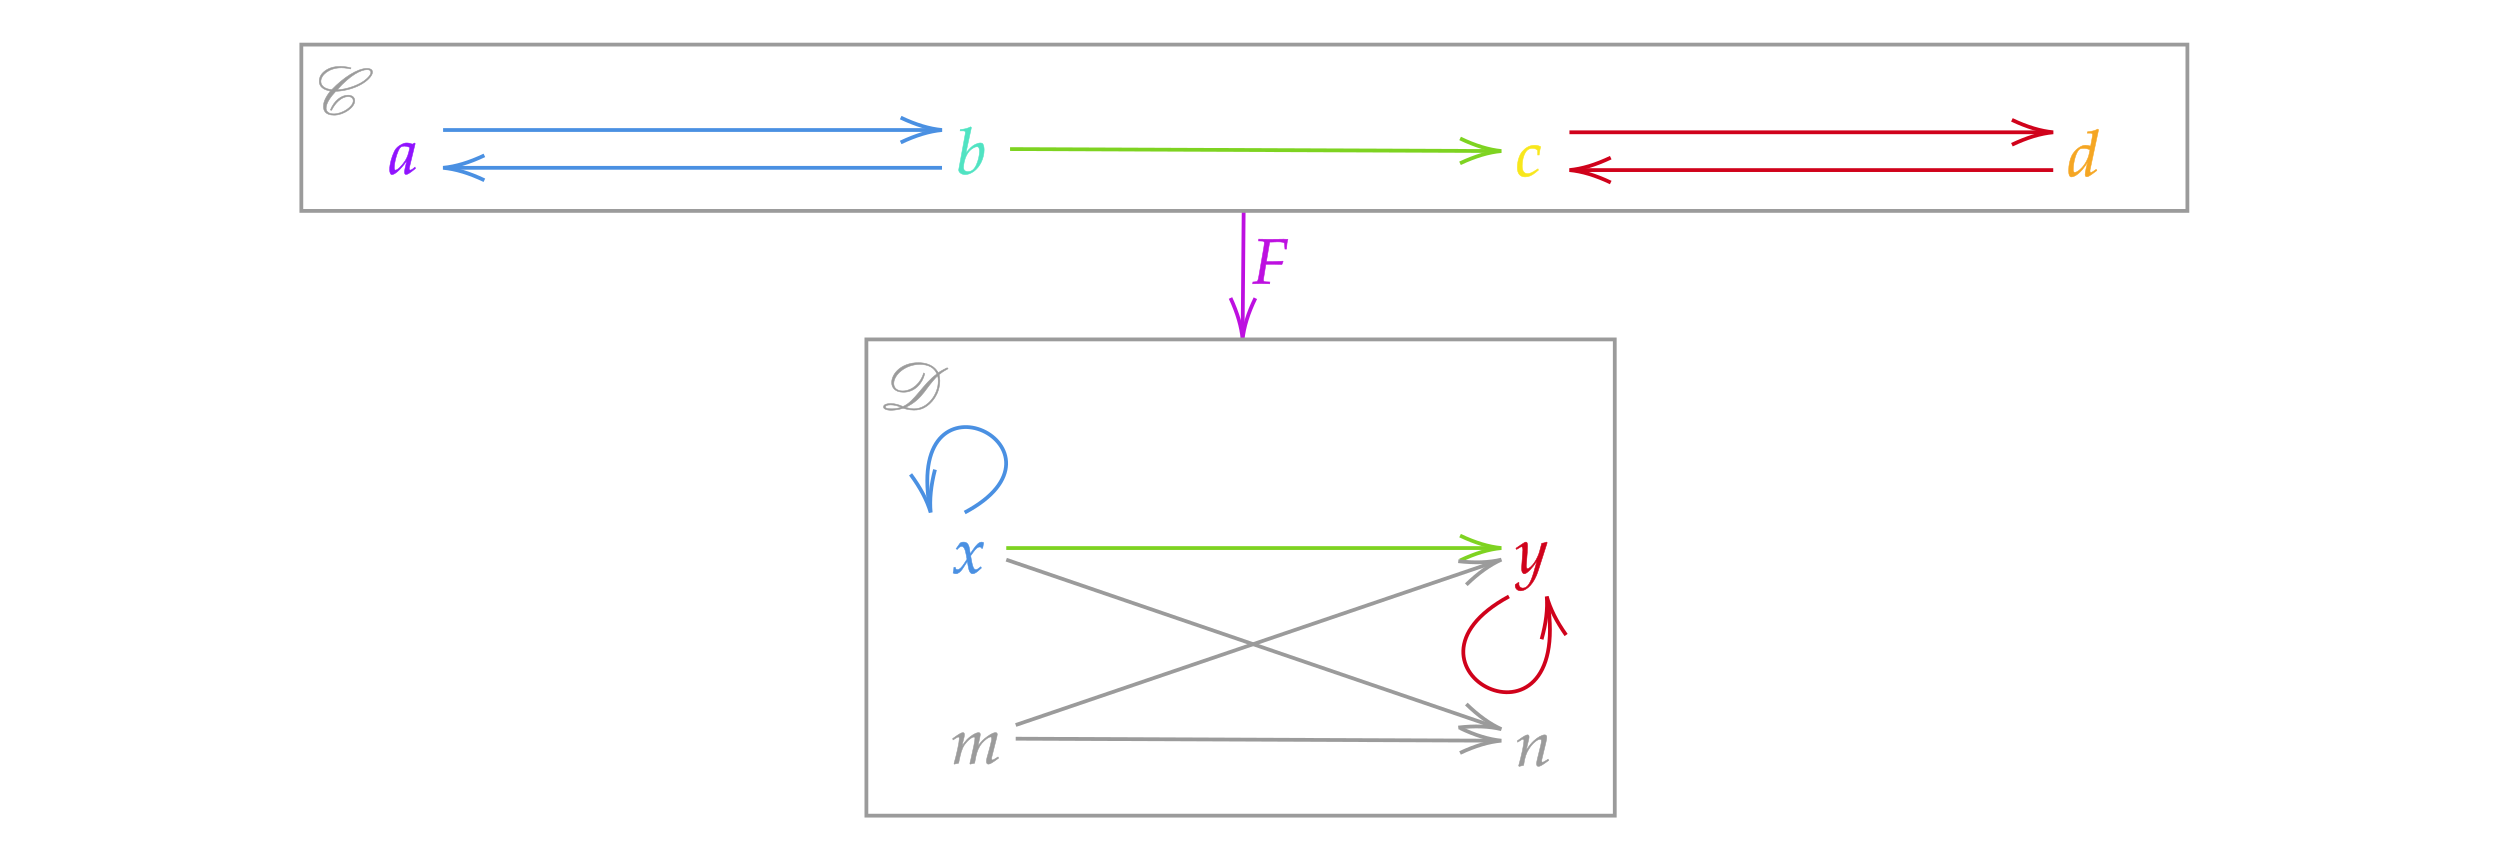
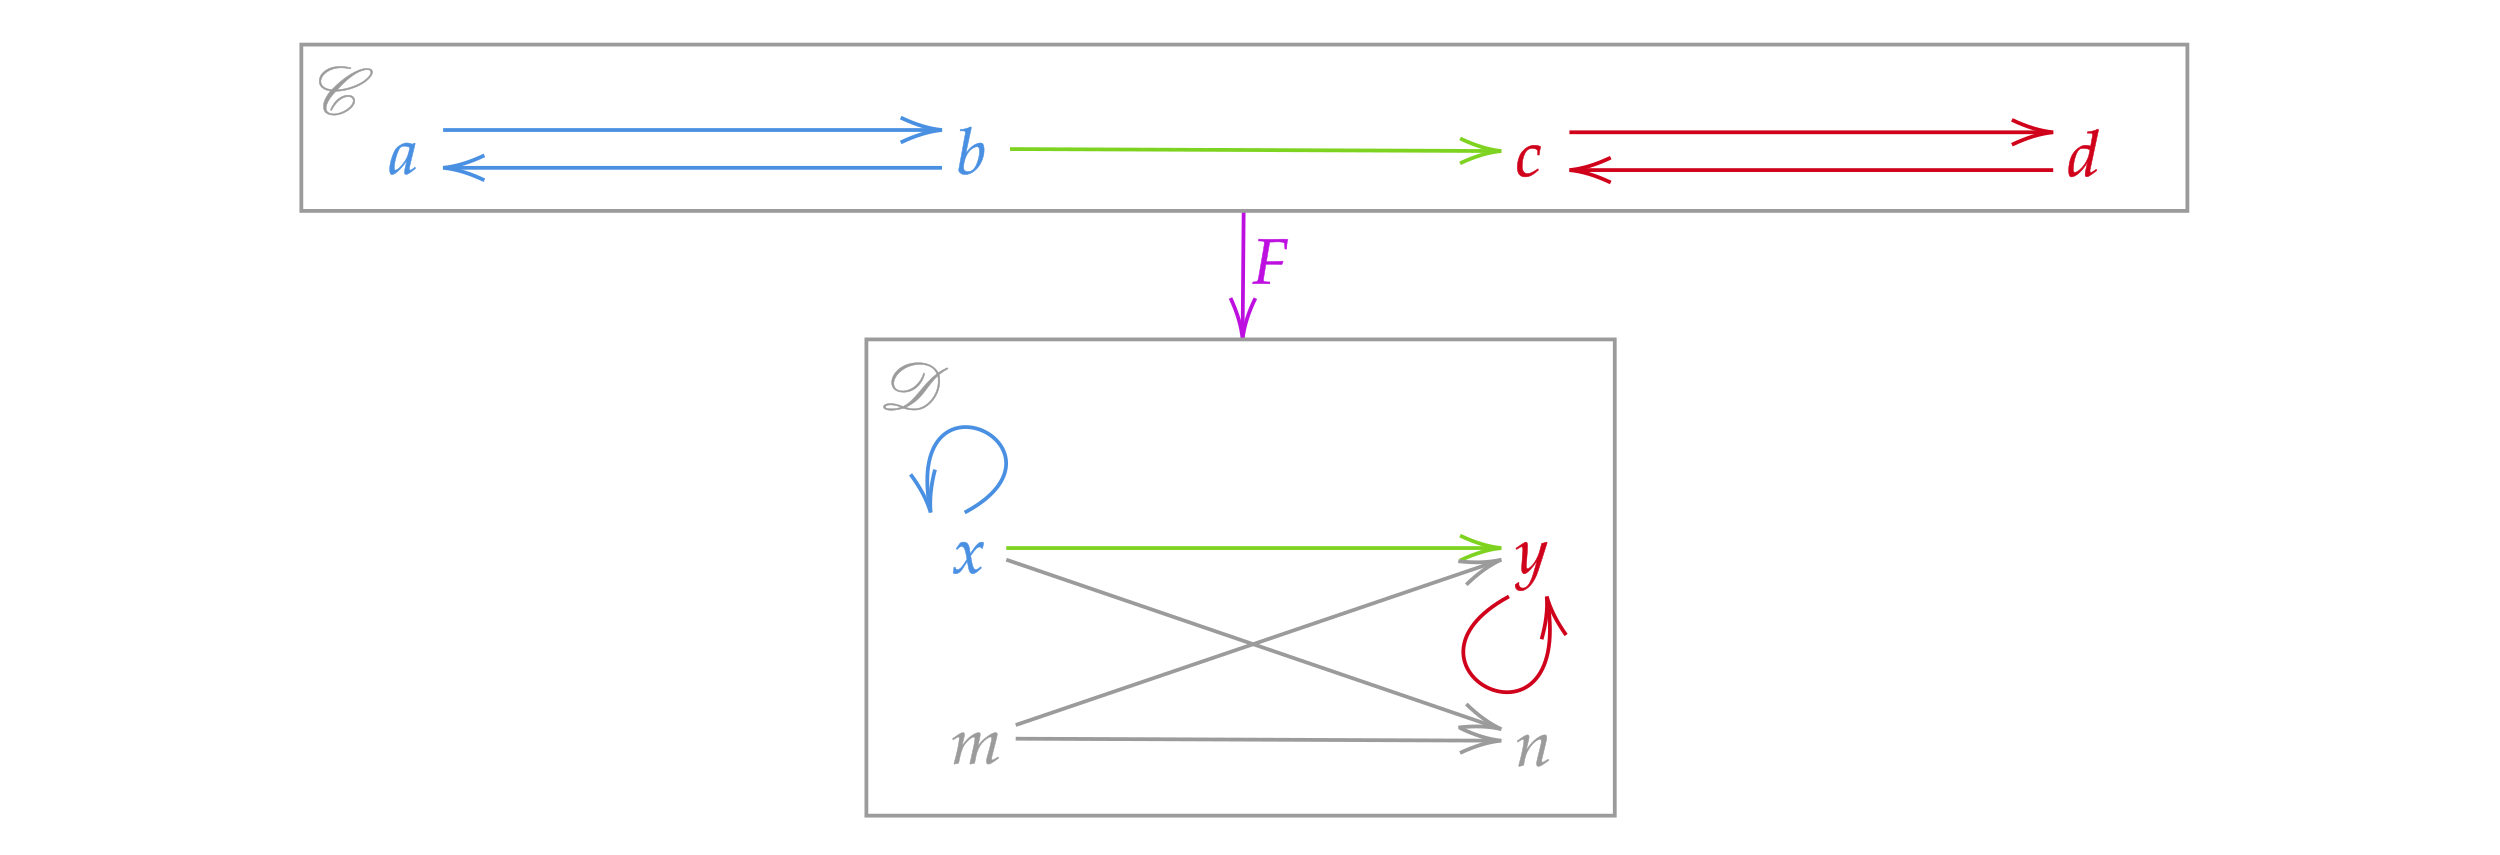
<svg xmlns="http://www.w3.org/2000/svg" x="0" y="0" width="661.433" height="226" style="         width:661.433px;         height:226px;         background: transparent;         fill: none; ">
  <svg class="role-diagram-draw-area">
    <g class="shapes-region" style="stroke: black; fill: none;">
      <g class="arrow-line">
        <path class="connection real" stroke-dasharray="" d="  M255.23,135.6 C286.75,118.86 239.69,95.32 245.91,133.8" style="stroke: rgb(74, 144, 226); stroke-opacity: 1; stroke-width: 1px; fill: none; fill-opacity: 1;" />
        <g stroke="rgb(74,144,226)" stroke-opacity="1" transform="matrix(-0.1914943,-0.9814937,0.9814937,-0.1914943,246.2333,135.6)" style="stroke: rgb(74, 144, 226); stroke-width: 1px;">
          <path d=" M10.93,-3.29 Q4.96,-0.45 0,0 Q4.96,0.45 10.93,3.29" />
        </g>
      </g>
      <g class="arrow-line">
        <path class="connection real" stroke-dasharray="" d="  M399.23,157.8 C364.58,176.61 416.18,203.26 409.46,159.16" style="stroke: rgb(208, 2, 27); stroke-opacity: 1; stroke-width: 1px; fill: none; fill-opacity: 1;" />
        <g stroke="rgb(208,2,27)" stroke-opacity="1" transform="matrix(0.1714133,0.9851992,-0.9851992,0.1714133,409.2333,157.8)" style="stroke: rgb(208, 2, 27); stroke-width: 1px;">
          <path d=" M10.93,-3.29 Q4.96,-0.45 0,0 Q4.96,0.45 10.93,3.29" />
        </g>
      </g>
      <g />
    </g>
    <g>
      <g class="connection-group">
        <g class="arrow-line">
          <path class="connection real" stroke-dasharray="" d="  M329.04,55.8 L328.77,87.8" style="stroke: rgb(189, 16, 224); stroke-opacity: 1; stroke-width: 1px; fill: none; fill-opacity: 1;" />
          <g stroke="rgb(189,16,224)" stroke-opacity="1" transform="matrix(0.008377482,-0.9999649,0.9999649,0.008377482,328.7544,89.79999)" style="stroke: rgb(189, 16, 224); stroke-width: 1px;">
            <path d=" M10.93,-3.29 Q4.96,-0.45 0,0 Q4.96,0.45 10.93,3.29" />
          </g>
        </g>
      </g>
      <g class="connection-group">
        <g class="arrow-line">
          <path class="connection real" stroke-dasharray="" d="  M117.23,34.4 L247.23,34.4" style="stroke: rgb(74, 144, 226); stroke-opacity: 1; stroke-width: 1px; fill: none; fill-opacity: 1;" />
          <g stroke="rgb(74,144,226)" stroke-opacity="1" transform="matrix(-1,1.2246467991473532e-16,-1.2246467991473532e-16,-1,249.225,34.4)" style="stroke: rgb(74, 144, 226); stroke-width: 1px;">
            <path d=" M10.93,-3.29 Q4.96,-0.45 0,0 Q4.96,0.45 10.93,3.29" />
          </g>
        </g>
      </g>
      <g class="connection-group">
        <g class="arrow-line">
          <path class="connection real" stroke-dasharray="" d="  M267.23,39.44 L395.23,39.96" style="stroke: rgb(126, 211, 33); stroke-opacity: 1; stroke-width: 1px; fill: none; fill-opacity: 1;" />
          <g stroke="rgb(126,211,33)" stroke-opacity="1" transform="matrix(-0.9999919,-0.004014246,0.004014246,-0.9999919,397.225,39.96351)" style="stroke: rgb(126, 211, 33); stroke-width: 1px;">
            <path d=" M10.93,-3.29 Q4.96,-0.45 0,0 Q4.96,0.45 10.93,3.29" />
          </g>
        </g>
      </g>
      <g class="connection-group">
-         <g class="arrow-line group-selected">
-           <path class="connection group-selected real" stroke-dasharray="" d="  M415.23,35 L541.23,35" style="stroke: rgb(208, 2, 27); stroke-opacity: 1; stroke-width: 1px; fill: none; fill-opacity: 1;" />
+         <g class="arrow-line">
+           <path class="connection real" stroke-dasharray="" d="  M415.23,35 L541.23,35" style="stroke: rgb(208, 2, 27); stroke-opacity: 1; stroke-width: 1px; fill: none; fill-opacity: 1;" />
          <g stroke="rgb(208,2,27)" stroke-opacity="1" transform="matrix(-1,1.2246467991473532e-16,-1.2246467991473532e-16,-1,543.225,35)" style="stroke: rgb(208, 2, 27); stroke-width: 1px;">
            <path d=" M10.93,-3.29 Q4.96,-0.45 0,0 Q4.96,0.45 10.93,3.29" />
          </g>
        </g>
      </g>
      <g class="connection-group">
        <g class="arrow-line">
          <path class="connection real" stroke-dasharray="" d="  M266.23,145 L395.23,145" style="stroke: rgb(126, 211, 33); stroke-opacity: 1; stroke-width: 1px; fill: none; fill-opacity: 1;" />
          <g stroke="rgb(126,211,33)" stroke-opacity="1" transform="matrix(-1,1.2246467991473532e-16,-1.2246467991473532e-16,-1,397.225,145)" style="stroke: rgb(126, 211, 33); stroke-width: 1px;">
            <path d=" M10.93,-3.29 Q4.96,-0.45 0,0 Q4.96,0.45 10.93,3.29" />
          </g>
        </g>
      </g>
      <g class="connection-group">
        <g class="arrow-line">
          <path class="connection real" stroke-dasharray="" d="  M268.73,195.44 L395.23,195.96" style="stroke: rgb(155, 155, 155); stroke-opacity: 1; stroke-width: 1px; fill: none; fill-opacity: 1;" />
          <g stroke="rgb(155,155,155)" stroke-opacity="1" transform="matrix(-0.9999919,-0.004014246,0.004014246,-0.9999919,397.225,195.9635)" style="stroke: rgb(155, 155, 155); stroke-width: 1px;">
            <path d=" M10.93,-3.29 Q4.96,-0.45 0,0 Q4.96,0.45 10.93,3.29" />
          </g>
        </g>
      </g>
      <g class="connection-group">
        <g class="arrow-line">
-           <path class="connection real" stroke-dasharray="" d="  M266.23,148.08 L395.33,192.27" style="stroke: rgb(155, 155, 155); stroke-width: 1px; fill: none; fill-opacity: 1; stroke-opacity: 1;" />
-           <g stroke="rgb(155,155,155)" transform="matrix(-0.9460854,-0.3239174,0.3239174,-0.9460854,397.225,192.9195)" style="stroke: rgb(155, 155, 155); stroke-width: 1px;" stroke-opacity="1">
-             <path d=" M10.93,-3.29 Q4.96,-0.45 0,0 Q4.96,0.45 10.93,3.29" />
-           </g>
-         </g>
-       </g>
-       <g class="connection-group">
-         <g class="arrow-line">
-           <path class="connection real" stroke-dasharray="" d="  M268.73,191.82 L395.33,148.71" style="stroke: rgb(155, 155, 155); stroke-width: 1px; fill: none; fill-opacity: 1; stroke-opacity: 1;" />
-           <g stroke="rgb(155,155,155)" transform="matrix(-0.946593,0.3224309,-0.3224309,-0.946593,397.225,148.0649)" style="stroke: rgb(155, 155, 155); stroke-width: 1px;" stroke-opacity="1">
-             <path d=" M10.93,-3.29 Q4.96,-0.45 0,0 Q4.96,0.45 10.93,3.29" />
-           </g>
-         </g>
-       </g>
-       <g class="connection-group">
-         <g class="arrow-line">
-           <path class="connection real" stroke-dasharray="" d="  M249.23,44.4 L119.22,44.4" style="stroke: rgb(74, 144, 226); stroke-width: 1px; fill: none; fill-opacity: 1; stroke-opacity: 1;" />
-           <g stroke="rgb(74,144,226)" transform="matrix(1,-2.4492935982947064e-16,2.4492935982947064e-16,1,117.225,44.4)" style="stroke: rgb(74, 144, 226); stroke-width: 1px;" stroke-opacity="1">
-             <path d=" M10.93,-3.29 Q4.96,-0.45 0,0 Q4.96,0.45 10.93,3.29" />
-           </g>
-         </g>
-       </g>
-       <g class="connection-group">
-         <g class="arrow-line group-selected">
-           <path class="connection group-selected real" stroke-dasharray="" d="  M543.23,45 L417.23,45" style="stroke: rgb(208, 2, 27); stroke-width: 1px; fill: none; fill-opacity: 1; stroke-opacity: 1;" />
-           <g stroke="rgb(208,2,27)" transform="matrix(1,-2.4492935982947064e-16,2.4492935982947064e-16,1,415.225,45)" style="stroke: rgb(208, 2, 27); stroke-width: 1px;" stroke-opacity="1">
+           <path class="connection real" stroke-dasharray="" d="  M266.23,148.08 L395.33,192.27" style="stroke: rgb(155, 155, 155); stroke-opacity: 1; stroke-width: 1px; fill: none; fill-opacity: 1;" />
+           <g stroke="rgb(155,155,155)" stroke-opacity="1" transform="matrix(-0.9460854,-0.3239174,0.3239174,-0.9460854,397.225,192.9195)" style="stroke: rgb(155, 155, 155); stroke-width: 1px;">
+             <path d=" M10.93,-3.29 Q4.96,-0.45 0,0 Q4.96,0.45 10.93,3.29" />
+           </g>
+         </g>
+       </g>
+       <g class="connection-group">
+         <g class="arrow-line">
+           <path class="connection real" stroke-dasharray="" d="  M268.73,191.82 L395.33,148.71" style="stroke: rgb(155, 155, 155); stroke-opacity: 1; stroke-width: 1px; fill: none; fill-opacity: 1;" />
+           <g stroke="rgb(155,155,155)" stroke-opacity="1" transform="matrix(-0.946593,0.3224309,-0.3224309,-0.946593,397.225,148.0649)" style="stroke: rgb(155, 155, 155); stroke-width: 1px;">
+             <path d=" M10.93,-3.29 Q4.96,-0.45 0,0 Q4.96,0.45 10.93,3.29" />
+           </g>
+         </g>
+       </g>
+       <g class="connection-group">
+         <g class="arrow-line">
+           <path class="connection real" stroke-dasharray="" d="  M249.23,44.4 L119.22,44.4" style="stroke: rgb(74, 144, 226); stroke-opacity: 1; stroke-width: 1px; fill: none; fill-opacity: 1;" />
+           <g stroke="rgb(74,144,226)" stroke-opacity="1" transform="matrix(1,-2.4492935982947064e-16,2.4492935982947064e-16,1,117.225,44.4)" style="stroke: rgb(74, 144, 226); stroke-width: 1px;">
+             <path d=" M10.93,-3.29 Q4.96,-0.45 0,0 Q4.96,0.45 10.93,3.29" />
+           </g>
+         </g>
+       </g>
+       <g class="connection-group">
+         <g class="arrow-line">
+           <path class="connection real" stroke-dasharray="" d="  M543.23,45 L417.23,45" style="stroke: rgb(208, 2, 27); stroke-opacity: 1; stroke-width: 1px; fill: none; fill-opacity: 1;" />
+           <g stroke="rgb(208,2,27)" stroke-opacity="1" transform="matrix(1,-2.4492935982947064e-16,2.4492935982947064e-16,1,415.225,45)" style="stroke: rgb(208, 2, 27); stroke-width: 1px;">
            <path d=" M10.93,-3.29 Q4.96,-0.45 0,0 Q4.96,0.45 10.93,3.29" />
          </g>
        </g>
      </g>
    </g>
    <g>
      <g>
        <rect rx="0" ry="0" x="79.725" y="11.8" width="499" height="44" style="stroke: rgb(155, 155, 155); stroke-opacity: 1; stroke-width: 1px; fill: none; fill-opacity: 1;" />
      </g>
      <g>
        <rect rx="0" ry="0" x="229.225" y="89.8" width="198" height="126" style="stroke: rgb(155, 155, 155); stroke-opacity: 1; stroke-width: 1px; fill: none; fill-opacity: 1;" />
      </g>
    </g>
    <g />
  </svg>
  <svg width="660" height="224.567" style="width:660px;height:224.567px;font-family:Asana-Math, Asana;background:transparent;">
    <g>
      <g>
        <g>
          <g transform="matrix(1,0,0,1,83.70001,30.21667)">
            <path transform="matrix(0.017,0,0,-0.017,0,0)" d="M791 693C823 693 848 684 848 648C848 625 828 594 789 557C693 462 476 384 323 380L323 379C534 615 696 693 791 693ZM218 361C124 239 110 171 110 122C110 66 130 -15 277 -15C425 -15 598 105 598 208C598 266 554 296 493 296C384 296 278 209 218 66L237 61C290 171 391 274 495 274C557 274 574 235 574 210C574 116 406 5 272 5C204 5 152 33 152 93C152 179 230 278 301 355C659 374 874 564 874 656C874 701 828 713 789 713C639 713 418 567 241 383C144 390 70 434 70 510C70 607 194 722 390 722C446 722 505 710 533 705L539 721C495 733 435 744 377 744C279 744 200 722 138 677C76 633 45 578 45 513C45 482 50 388 218 361Z" stroke="rgb(155,155,155)" stroke-opacity="1" stroke-width="8" fill="rgb(155,155,155)" fill-opacity="1" />
          </g>
        </g>
      </g>
      <g>
        <g>
          <g transform="matrix(1,0,0,1,83.70001,50.61664)">
            <path transform="matrix(0.017,0,0,-0.017,0,0)" d="" stroke="rgb(155,155,155)" stroke-opacity="1" stroke-width="8" fill="rgb(155,155,155)" fill-opacity="1" />
          </g>
        </g>
      </g>
    </g>
    <g>
      <g>
        <g>
          <g transform="matrix(1,0,0,1,232.9833,108.4167)">
            <path transform="matrix(0.017,0,0,-0.017,0,0)" d="M180 15C128 15 73 20 73 45C73 56 91 76 154 76C218 76 265 60 318 40L318 39C274 24 230 15 180 15ZM897 440C897 245 737 15 520 15C468 15 415 29 389 38C522 98 610 184 680 276L719 328C784 416 840 482 889 530L889 529C897 495 897 467 897 440ZM587 733C327 733 172 566 172 423C172 354 217 273 355 273C528 273 649 404 687 560L671 573C628 421 493 293 343 293C252 293 205 343 205 409C205 543 384 706 611 706C746 706 839 652 876 557C672 417 523 119 347 51C302 71 232 98 156 98C106 98 45 85 45 45C40 11 110 -18 213 -5C267 0 290 5 351 23C374 17 441 -5 519 -5C576 -5 629 5 679 32C791 91 922 242 922 455C922 476 913 533 911 547C936 568 962 591 1050 639L1036 654C1015 644 950 612 897 577L897 576C875 618 801 733 587 733Z" stroke="rgb(155,155,155)" stroke-opacity="1" stroke-width="8" fill="rgb(155,155,155)" fill-opacity="1" />
          </g>
        </g>
      </g>
      <g />
      <g />
      <g />
      <g />
      <g>
        <g>
          <g transform="matrix(1,0,0,1,232.9833,210.4167)">
            <path transform="matrix(0.017,0,0,-0.017,0,0)" d="" stroke="rgb(155,155,155)" stroke-opacity="1" stroke-width="8" fill="rgb(155,155,155)" fill-opacity="1" />
          </g>
        </g>
      </g>
    </g>
    <g>
      <g>
        <g>
          <g transform="matrix(1,0,0,1,331.4166,75.03333)">
            <path transform="matrix(0.017,0,0,-0.017,0,0)" d="M286 646L392 650C454 650 494 641 495 626L503 537L527 537C530 600 537 651 548 689C526 691 498 692 481 692L440 691L275 689L246 689C221 689 181 690 143 691L94 692L91 664L147 662C171 661 182 652 182 635C182 621 178 589 173 559L98 125C81 33 81 32 40 28L4 25L0 -3L34 -2C74 -1 106 0 127 0C145 0 174 -1 213 -2L265 -3L268 25L204 28C177 29 168 37 168 57C168 63 169 74 170 78L206 301L323 301C350 301 381 300 429 298L455 297L474 342L470 349C389 345 329 343 251 343L214 343L260 614C263 630 264 635 269 646Z" stroke="rgb(189,16,224)" stroke-opacity="1" stroke-width="8" fill="rgb(189,16,224)" fill-opacity="1" />
          </g>
        </g>
      </g>
    </g>
    <g>
      <g>
        <g>
          <g transform="matrix(1,0,0,1,103.0167,46.01666)">
-             <path transform="matrix(0.017,0,0,-0.017,0,0)" d="M271 204L242 77C238 60 236 42 236 26C236 4 245 -9 260 -9C283 -9 324 17 406 85L399 106C375 86 346 59 324 59C315 59 309 68 309 82C309 87 309 90 310 93L402 472L392 481L359 463C318 478 301 482 274 482C246 482 226 477 199 464C137 433 104 403 79 354C35 265 4 145 4 67C4 23 19 -11 38 -11C75 -11 155 41 271 204ZM319 414C297 305 278 253 244 201C187 117 126 59 94 59C82 59 76 72 76 99C76 163 104 280 139 360C163 415 186 433 234 433C257 433 275 429 319 414Z" stroke="rgb(144,19,254)" stroke-opacity="1" stroke-width="8" fill="rgb(144,19,254)" fill-opacity="1" />
+             <path transform="matrix(0.017,0,0,-0.017,0,0)" d="M271 204L242 77C238 60 236 42 236 26C236 4 245 -9 260 -9C283 -9 324 17 406 85L399 106C375 86 346 59 324 59C315 59 309 68 309 82C309 87 309 90 310 93L402 472L392 481L359 463C318 478 301 482 274 482C246 482 226 477 199 464C137 433 104 403 79 354C35 265 4 145 4 67C4 23 19 -11 38 -11C75 -11 155 41 271 204ZM319 414C297 305 278 253 244 201C187 117 126 59 94 59C82 59 76 72 76 99C76 163 104 280 139 360C163 415 186 433 234 433C257 433 275 429 319 414Z" stroke="rgb(74,144,226)" stroke-opacity="1" stroke-width="8" fill="rgb(74,144,226)" fill-opacity="1" />
          </g>
        </g>
      </g>
    </g>
    <g>
      <g>
        <g>
          <g transform="matrix(1,0,0,1,253.0167,46.01666)">
-             <path transform="matrix(0.017,0,0,-0.017,0,0)" d="M235 722L223 733C171 707 135 698 63 691L59 670L107 670C131 670 141 663 141 646C141 639 140 628 139 622L38 71C37 68 37 64 37 61C37 22 85 -11 140 -11C177 -11 228 8 271 39C367 107 433 244 433 376C433 414 424 453 412 468C405 477 392 482 377 482C353 482 323 474 295 460C244 433 211 403 149 324ZM322 424C348 424 361 401 361 352C361 288 340 202 310 137C277 68 237 36 183 36C137 36 112 59 112 101C112 135 127 276 208 361C241 395 293 424 322 424Z" stroke="rgb(80,227,194)" stroke-opacity="1" stroke-width="8" fill="rgb(80,227,194)" fill-opacity="1" />
+             <path transform="matrix(0.017,0,0,-0.017,0,0)" d="M235 722L223 733C171 707 135 698 63 691L59 670L107 670C131 670 141 663 141 646C141 639 140 628 139 622L38 71C37 68 37 64 37 61C37 22 85 -11 140 -11C177 -11 228 8 271 39C367 107 433 244 433 376C433 414 424 453 412 468C405 477 392 482 377 482C353 482 323 474 295 460C244 433 211 403 149 324ZM322 424C348 424 361 401 361 352C361 288 340 202 310 137C277 68 237 36 183 36C137 36 112 59 112 101C112 135 127 276 208 361C241 395 293 424 322 424Z" stroke="rgb(74,144,226)" stroke-opacity="1" stroke-width="8" fill="rgb(74,144,226)" fill-opacity="1" />
          </g>
        </g>
      </g>
    </g>
    <g>
      <g>
        <g>
          <g transform="matrix(1,0,0,1,401.0167,46.61664)">
-             <path transform="matrix(0.017,0,0,-0.017,0,0)" d="M342 330L365 330C373 395 380 432 389 458C365 473 330 482 293 482C248 483 175 463 118 400C64 352 25 241 25 136C25 40 67 -11 147 -11C201 -11 249 9 304 54L354 95L346 115L331 105C259 57 221 40 186 40C130 40 101 80 101 159C101 267 136 371 185 409C206 425 230 433 261 433C306 433 342 414 342 390Z" stroke="rgb(248,231,28)" stroke-opacity="1" stroke-width="8" fill="rgb(248,231,28)" fill-opacity="1" />
+             <path transform="matrix(0.017,0,0,-0.017,0,0)" d="M342 330L365 330C373 395 380 432 389 458C365 473 330 482 293 482C248 483 175 463 118 400C64 352 25 241 25 136C25 40 67 -11 147 -11C201 -11 249 9 304 54L354 95L346 115L331 105C259 57 221 40 186 40C130 40 101 80 101 159C101 267 136 371 185 409C206 425 230 433 261 433C306 433 342 414 342 390Z" stroke="rgb(208,2,27)" stroke-opacity="1" stroke-width="8" fill="rgb(208,2,27)" fill-opacity="1" />
          </g>
        </g>
      </g>
    </g>
    <g>
      <g>
        <g>
          <g transform="matrix(1,0,0,1,547.0167,46.61664)">
-             <path transform="matrix(0.017,0,0,-0.017,0,0)" d="M483 722L471 733C419 707 383 698 311 691L307 670L355 670C379 670 389 663 389 646C389 638 388 629 387 622L359 468C329 477 302 482 277 482C208 482 114 410 68 323C37 265 17 170 17 86C17 21 32 -11 61 -11C88 -11 125 6 159 33C213 77 246 116 313 217L290 126C279 82 274 50 274 24C274 3 283 -9 300 -9C317 -9 341 3 375 28L456 88L446 107L402 76C388 66 372 59 363 59C355 59 349 68 349 82C349 90 350 99 357 128ZM114 59C98 59 89 73 89 98C89 224 135 380 184 418C197 428 216 433 243 433C287 433 316 427 349 410L337 351C300 171 159 59 114 59Z" stroke="rgb(245,166,35)" stroke-opacity="1" stroke-width="8" fill="rgb(245,166,35)" fill-opacity="1" />
+             <path transform="matrix(0.017,0,0,-0.017,0,0)" d="M483 722L471 733C419 707 383 698 311 691L307 670L355 670C379 670 389 663 389 646C389 638 388 629 387 622L359 468C329 477 302 482 277 482C208 482 114 410 68 323C37 265 17 170 17 86C17 21 32 -11 61 -11C88 -11 125 6 159 33C213 77 246 116 313 217L290 126C279 82 274 50 274 24C274 3 283 -9 300 -9C317 -9 341 3 375 28L456 88L446 107L402 76C388 66 372 59 363 59C355 59 349 68 349 82C349 90 350 99 357 128ZM114 59C98 59 89 73 89 98C89 224 135 380 184 418C197 428 216 433 243 433C287 433 316 427 349 410L337 351C300 171 159 59 114 59Z" stroke="rgb(208,2,27)" stroke-opacity="1" stroke-width="8" fill="rgb(208,2,27)" fill-opacity="1" />
          </g>
        </g>
      </g>
    </g>
    <g>
      <g>
        <g>
          <g transform="matrix(1,0,0,1,252.0167,151.6166)">
            <path transform="matrix(0.017,0,0,-0.017,0,0)" d="M9 1C24 -7 40 -11 52 -11C85 -11 124 18 155 65L231 182L242 113C255 28 278 -11 314 -11C336 -11 368 6 400 35L449 79L440 98C404 68 379 53 363 53C348 53 335 63 325 83C316 102 305 139 300 168L282 269L317 318C364 383 391 406 422 406C438 406 450 398 455 383L469 387L484 472C472 479 463 482 454 482C414 482 374 446 312 354L275 299L269 347C257 446 230 482 171 482C145 482 123 474 114 461L56 378L73 368C103 402 123 416 142 416C175 416 197 375 214 277L225 215L185 153C142 86 108 54 80 54C65 54 54 58 52 63L41 91L21 88C21 53 13 27 9 1Z" stroke="rgb(74,144,226)" stroke-opacity="1" stroke-width="8" fill="rgb(74,144,226)" fill-opacity="1" />
          </g>
        </g>
      </g>
    </g>
    <g>
      <g>
        <g>
          <g transform="matrix(1,0,0,1,401.0167,151.6166)">
            <path transform="matrix(0.017,0,0,-0.017,0,0)" d="M-7 -180C-8 -187 -8 -193 -8 -198C-8 -241 29 -276 74 -276C180 -276 290 -152 349 33L490 473L479 482C450 471 427 465 405 463L370 331C358 284 323 211 290 162C255 111 206 67 184 67C172 67 163 90 164 115L180 322C182 353 184 391 184 419C184 464 177 482 160 482C147 482 133 475 85 442L3 386L14 368L64 398C69 401 80 410 89 410C103 410 111 391 111 358C111 357 111 351 110 343L93 100L92 60C92 18 110 -11 135 -11C172 -11 256 74 331 187L282 16C231 -161 181 -234 111 -234C76 -234 49 -207 49 -172C49 -167 50 -159 51 -150L41 -146Z" stroke="rgb(208,2,27)" stroke-opacity="1" stroke-width="8" fill="rgb(208,2,27)" fill-opacity="1" />
          </g>
        </g>
      </g>
    </g>
    <g>
      <g>
        <g>
          <g transform="matrix(1,0,0,1,251.6333,202.0167)">
            <path transform="matrix(0.017,0,0,-0.017,0,0)" d="M730 103L704 86C675 67 653 56 643 56C636 56 630 65 630 76C630 86 632 95 637 116L712 413C716 430 719 446 719 454C719 471 709 482 693 482C664 482 626 464 565 421C502 376 467 341 418 272L448 409C452 429 455 444 455 451C455 470 445 482 429 482C399 482 353 460 298 418C254 384 234 363 169 275L202 408C206 424 208 439 208 451C208 470 199 482 185 482C164 482 126 461 52 408L24 388L31 368C68 391 103 414 110 414C121 414 128 404 128 389C128 338 87 145 46 2L49 -9L117 6L139 108C163 219 190 278 245 338C287 384 332 414 360 414C367 414 371 406 371 393C371 358 349 244 308 69L292 2L297 -9L366 6L387 113C403 194 437 269 481 318C536 379 586 414 618 414C626 414 631 405 631 389C631 365 628 351 606 264C566 105 550 84 550 31C550 6 561 -9 580 -9C606 -9 642 12 740 85Z" stroke="rgb(155,155,155)" stroke-opacity="1" stroke-width="8" fill="rgb(155,155,155)" fill-opacity="1" />
          </g>
        </g>
      </g>
    </g>
    <g>
      <g>
        <g>
          <g transform="matrix(1,0,0,1,401.0167,202.6166)">
            <path transform="matrix(0.017,0,0,-0.017,0,0)" d="M24 388L31 368L63 389C100 412 103 414 110 414C121 414 128 404 128 389C128 338 87 145 46 2L53 -9C78 -2 101 4 123 8C142 134 163 199 209 268C263 352 338 414 383 414C394 414 400 405 400 390C400 372 397 351 389 319L337 107C328 70 324 47 324 31C324 6 335 -9 354 -9C380 -9 416 12 514 85L504 103L478 86C449 67 427 56 417 56C410 56 404 65 404 76C404 81 405 92 406 96L472 372C479 401 483 429 483 446C483 469 472 482 452 482C410 482 341 444 282 389C244 354 216 320 164 247L202 408C206 426 208 438 208 449C208 470 200 482 185 482C164 482 125 460 52 408Z" stroke="rgb(155,155,155)" stroke-opacity="1" stroke-width="8" fill="rgb(155,155,155)" fill-opacity="1" />
          </g>
        </g>
      </g>
    </g>
  </svg>
</svg>
